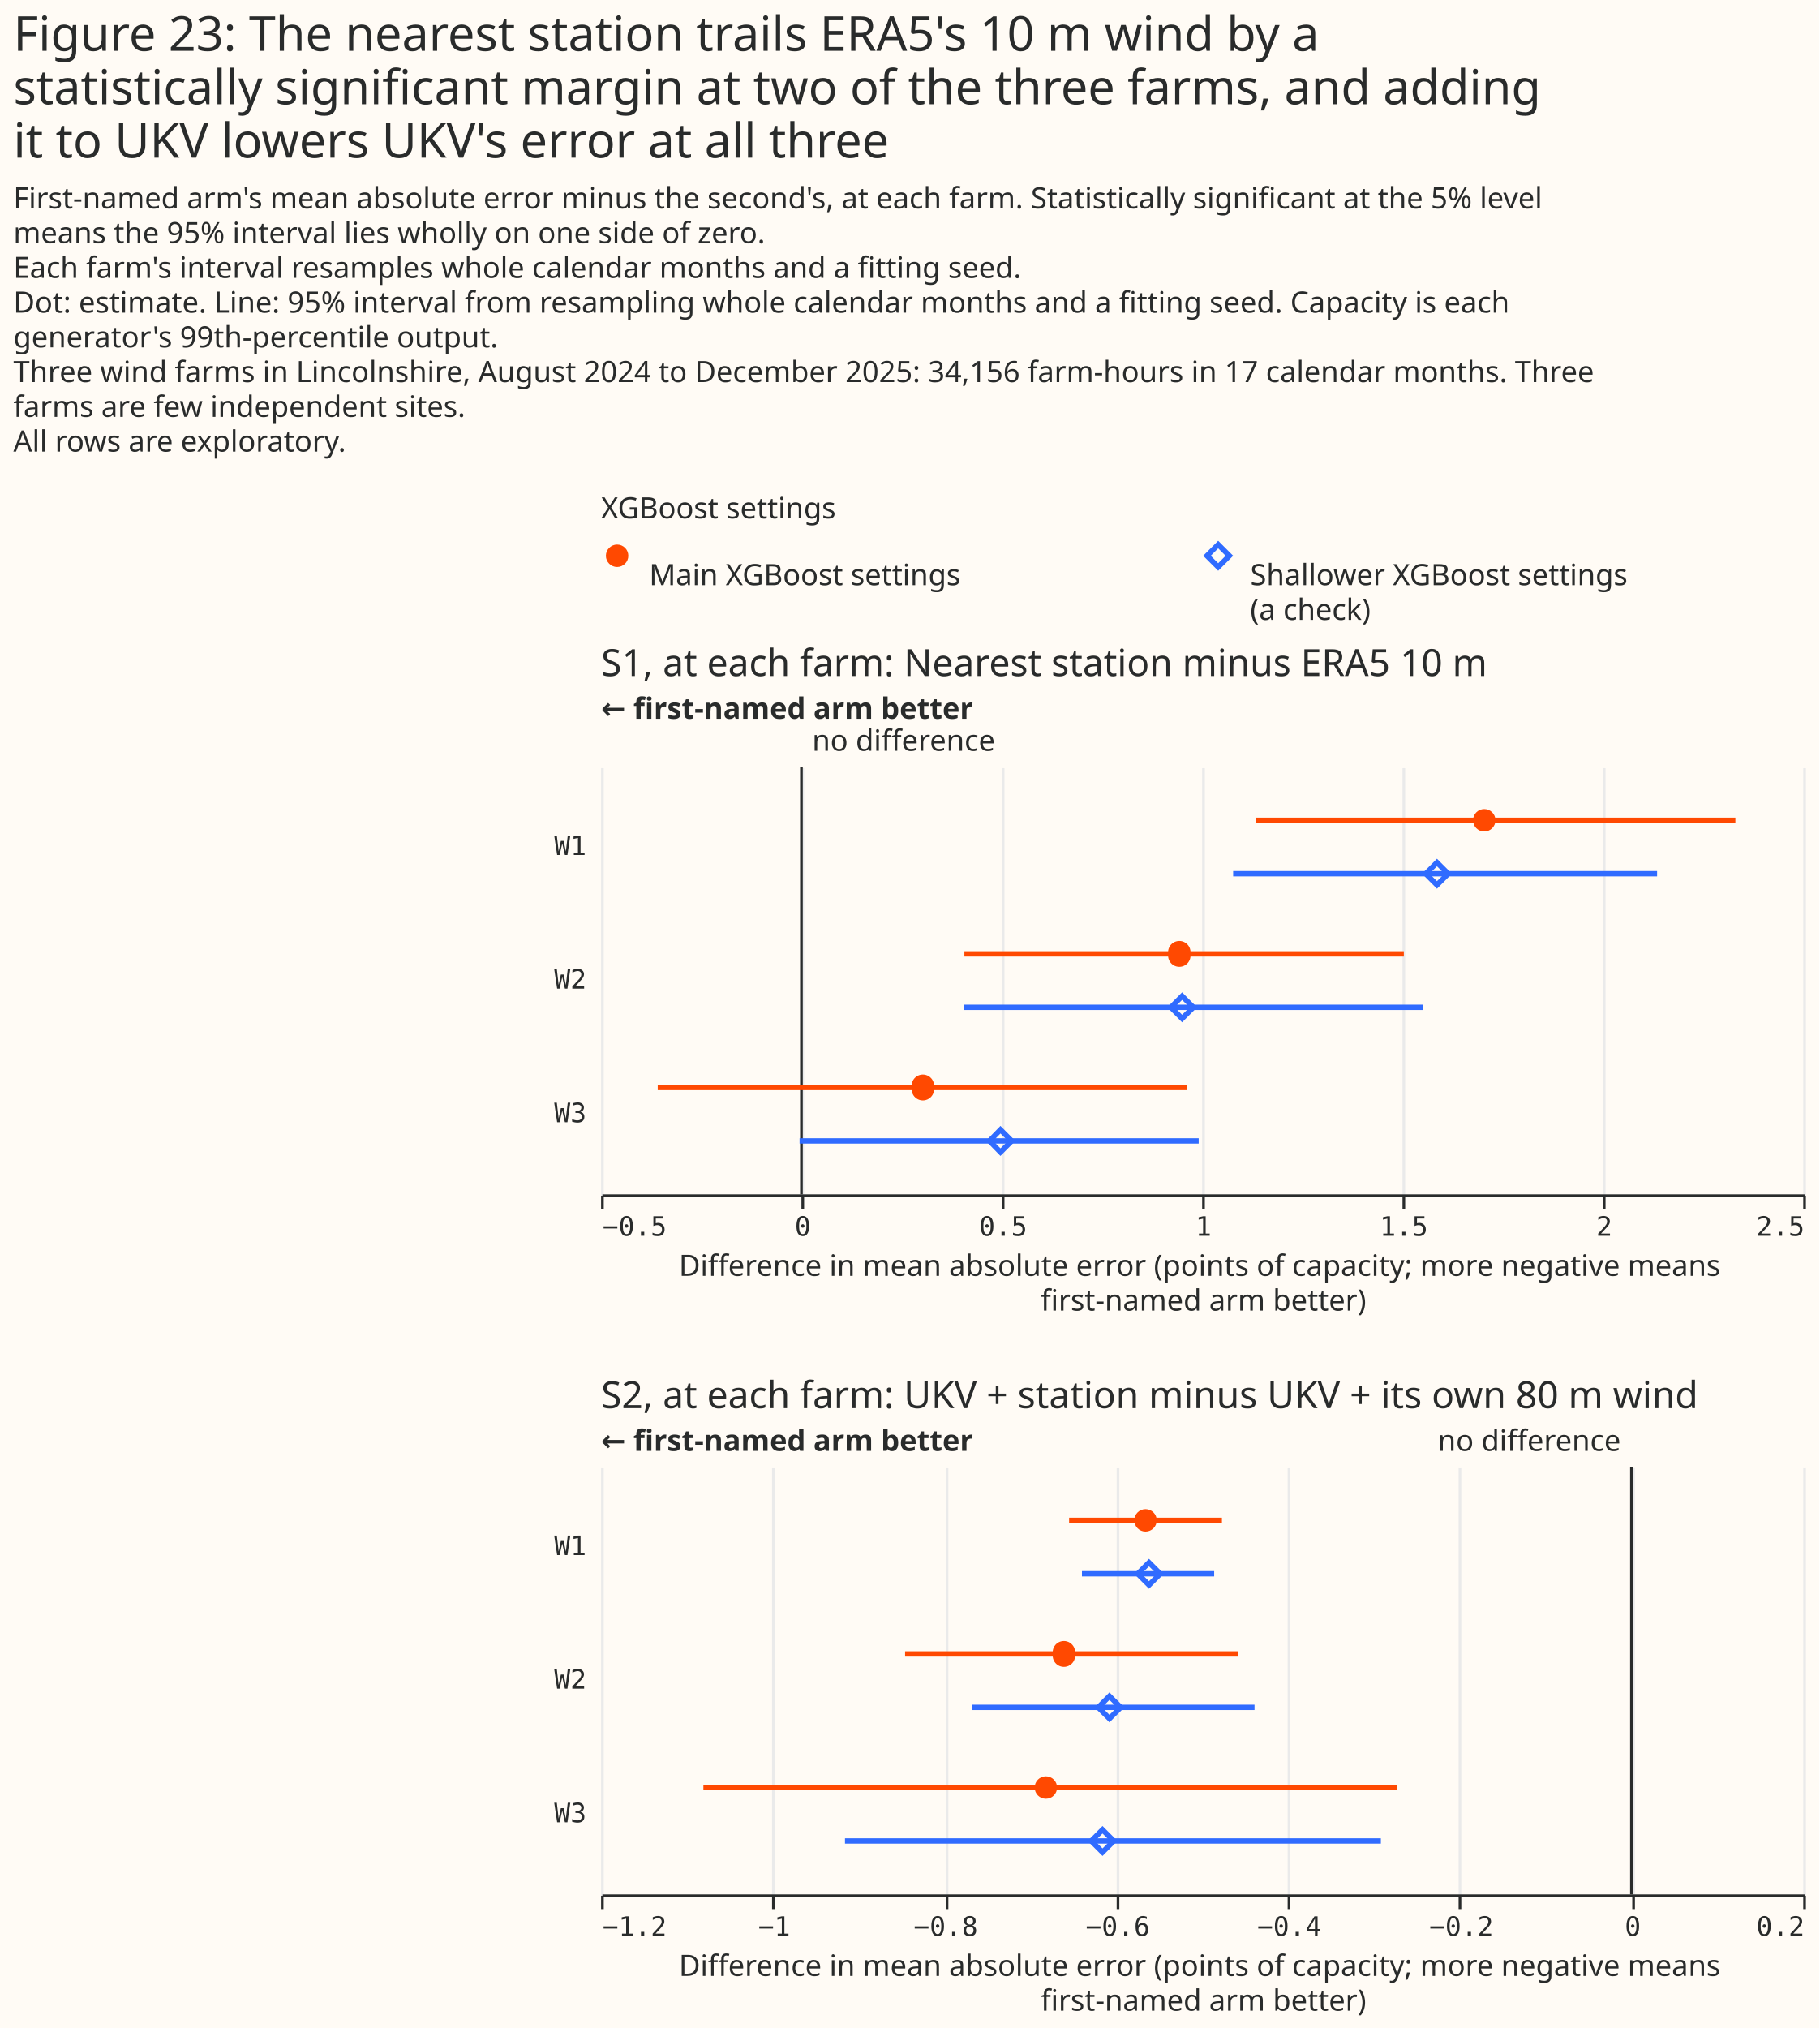
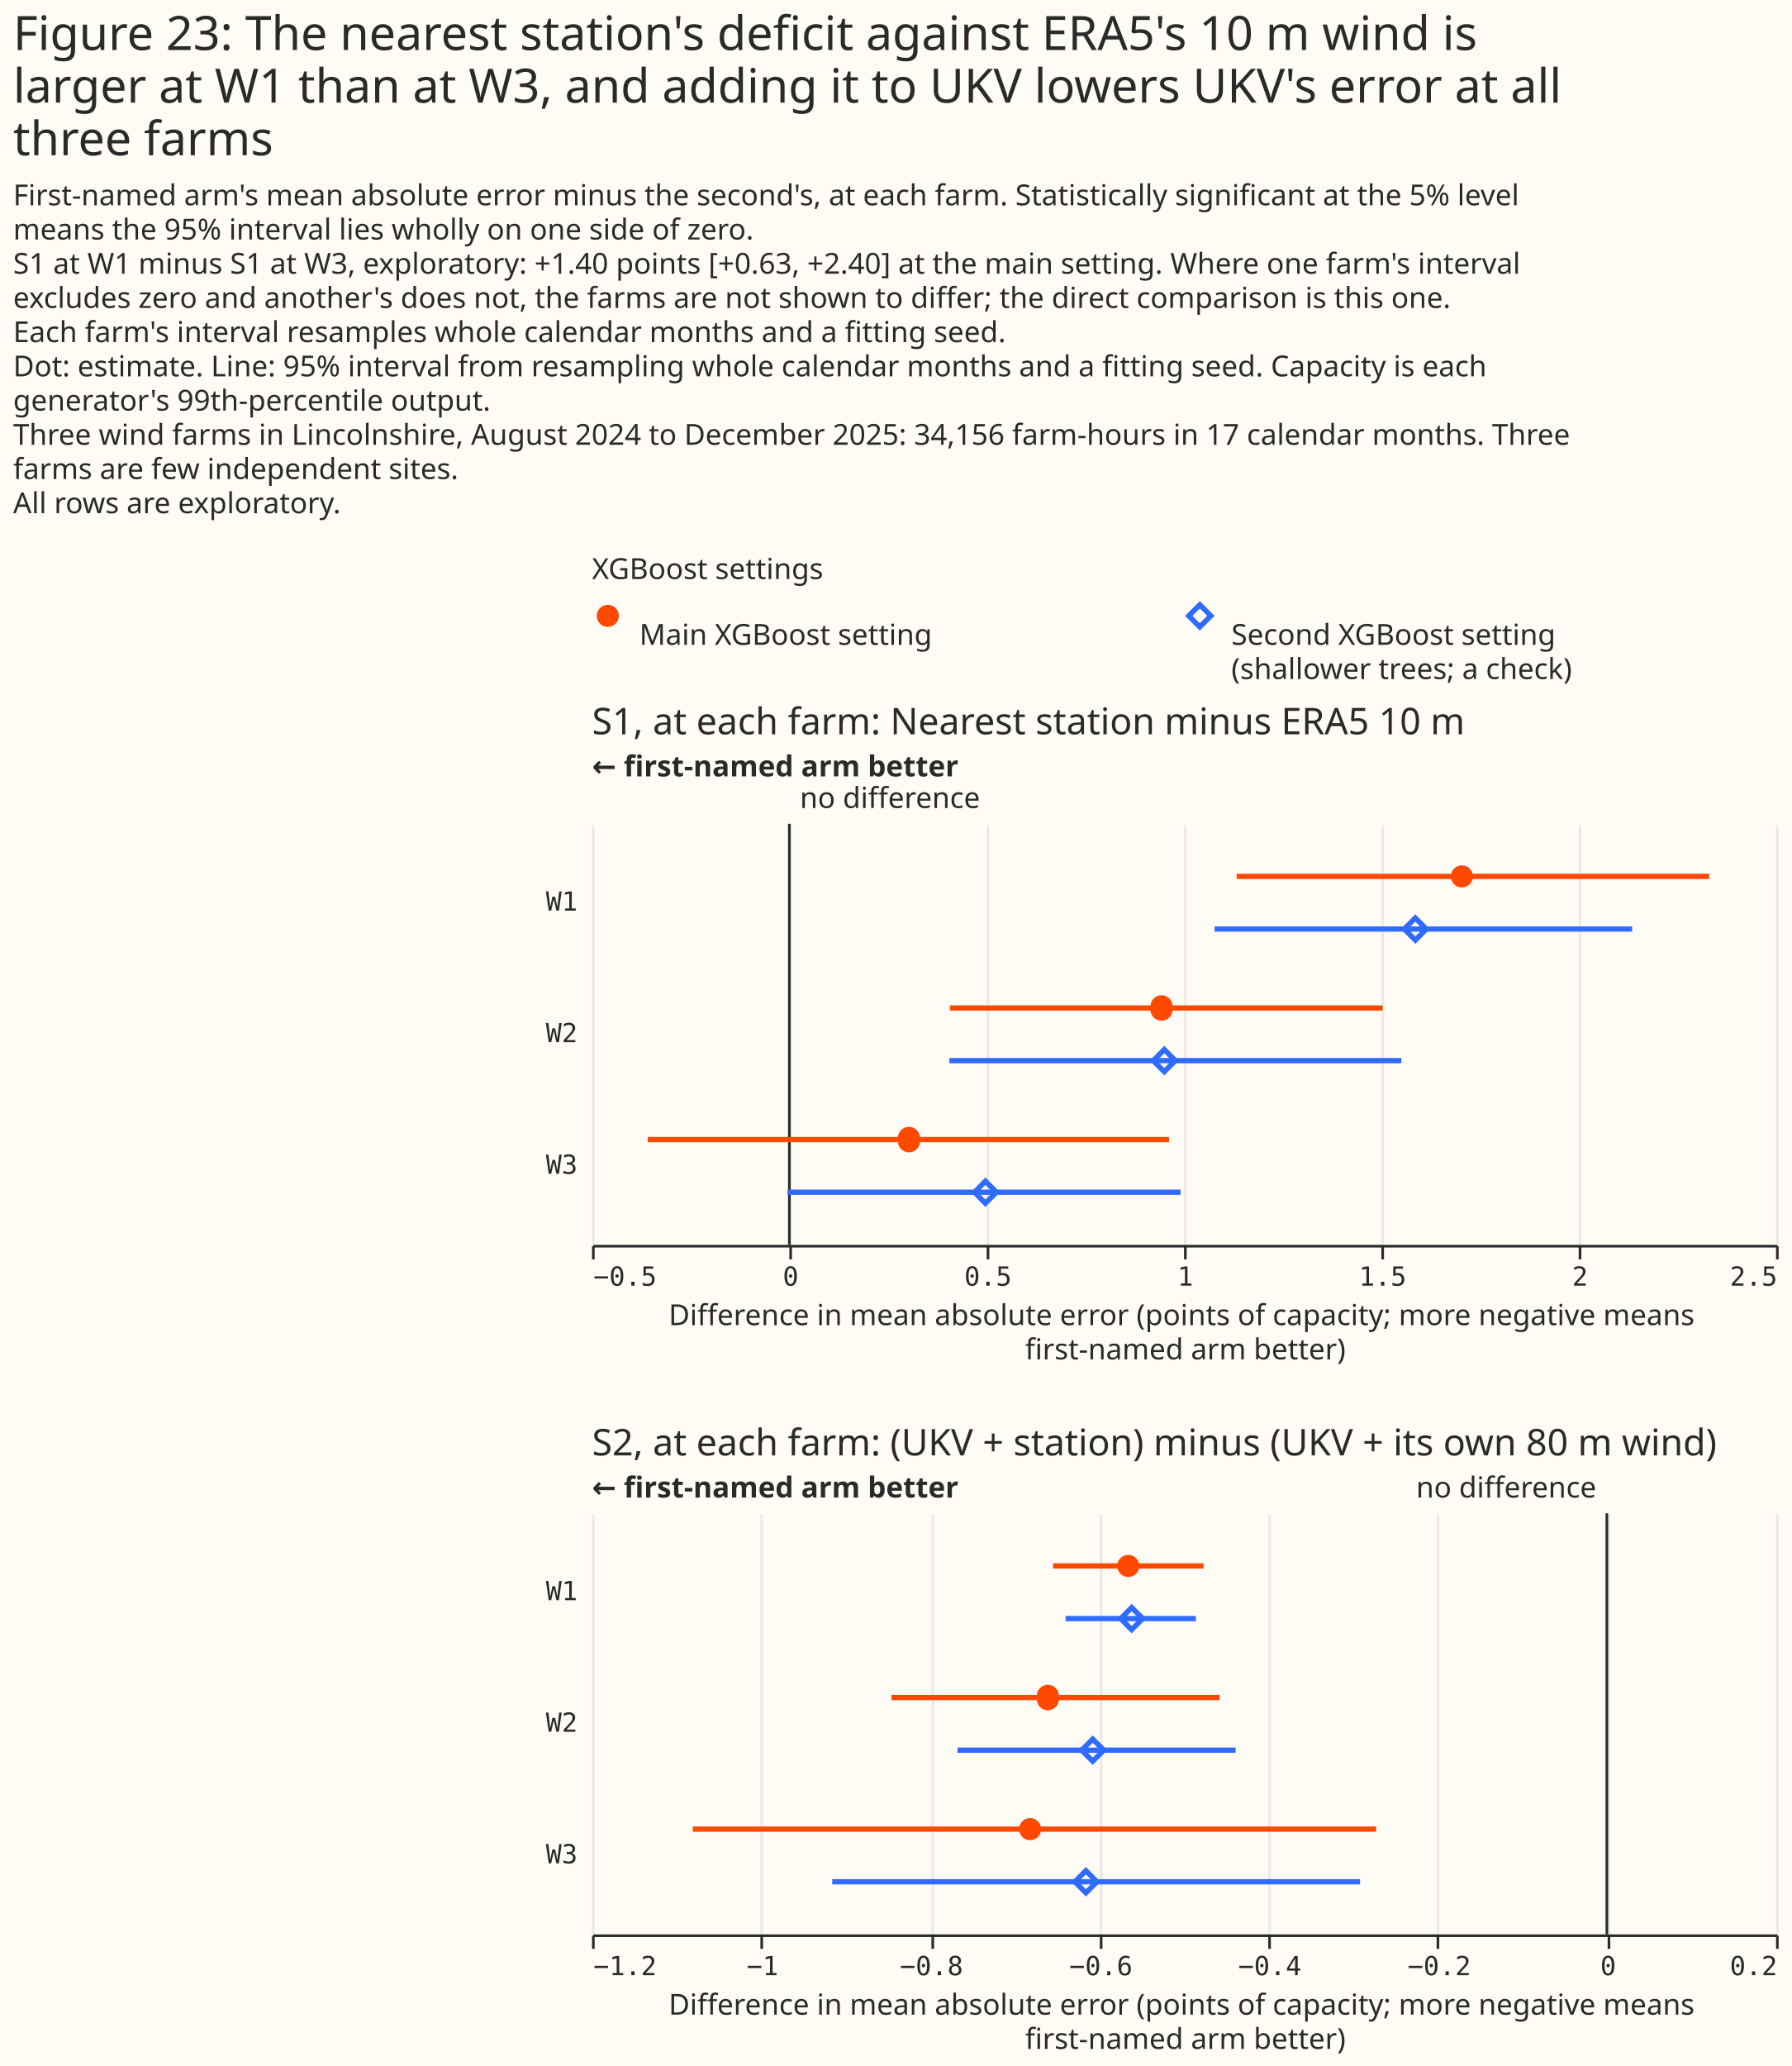
- <svg xmlns="http://www.w3.org/2000/svg" width="681" height="759" class="marks" viewBox="0 0 681 759">
-   <path fill="#fffbf5" d="M0 0h681v759H0z" />
+ <svg xmlns="http://www.w3.org/2000/svg" width="681" height="785" class="marks" viewBox="0 0 681 785">
+   <path fill="#fffbf5" d="M0 0h681v785H0z" />
  <g fill="none" stroke-miterlimit="10" aria-roledescription="group mark container" class="mark-group role-frame root">
-     <path d="M225 200h450z" aria-hidden="true" class="background" />
+     <path d="M225 226h450z" aria-hidden="true" class="background" />
    <g aria-roledescription="group mark container" class="mark-group role-scope concat_0_group">
      <g aria-roledescription="group mark container" class="mark-group role-scope concat_0_concat_0_group">
-         <path fill="#fffbf5" d="M225 200h450v29H225Z" aria-hidden="true" class="background" />
+         <path fill="#fffbf5" d="M225 226h450v29H225Z" aria-hidden="true" class="background" />
        <g aria-roledescription="symbol mark container" class="mark-symbol role-mark concat_0_concat_0_layer_0_marks">
-           <path fill="#ff4901" d="M235.2 208a4.2 4.2 0 1 1-8.4 0 4.2 4.2 0 1 1 8.4 0" aria-label="x: 6; colour: #FF4901; shape: circle" aria-roledescription="point" />
+           <path fill="#ff4901" d="M235.2 234a4.2 4.2 0 1 1-8.4 0 4.2 4.2 0 1 1 8.4 0" aria-label="x: 6; colour: #FF4901; shape: circle" aria-roledescription="point" />
        </g>
        <g aria-roledescription="symbol mark container" class="mark-symbol role-mark concat_0_concat_0_layer_1_marks">
-           <path stroke="#306bff" stroke-width="2" d="m451.8 208 4.2-4.2 4.2 4.2-4.2 4.2Z" aria-label="x: 231; colour: #306BFF; shape: diamond" aria-roledescription="point" />
+           <path stroke="#306bff" stroke-width="2" d="m451.8 234 4.2-4.2 4.2 4.2-4.2 4.2Z" aria-label="x: 231; colour: #306BFF; shape: diamond" aria-roledescription="point" />
        </g>
        <g fill="#292b2b" aria-roledescription="text mark container" class="mark-text role-mark concat_0_concat_0_layer_2_marks" font-family="Matter XH, DM Sans, sans-serif" font-size="11">
-           <text aria-label="x: 6; label: Main XGBoost settings" aria-roledescription="text mark" transform="translate(243 219)">Main XGBoost settings</text>
-           <text aria-label="x: 231; label: Shallower XGBoost settings (a check)" aria-roledescription="text mark" transform="translate(468 219)">
-             <tspan>Shallower XGBoost settings</tspan>
-             <tspan x="0" dy="13">(a check)</tspan>
+           <text aria-label="x: 6; label: Main XGBoost setting" aria-roledescription="text mark" transform="translate(243 245)">Main XGBoost setting</text>
+           <text aria-label="x: 231; label: Second XGBoost setting (shallower trees; a check)" aria-roledescription="text mark" transform="translate(468 245)">
+             <tspan>Second XGBoost setting</tspan>
+             <tspan x="0" dy="13">(shallower trees; a check)</tspan>
          </text>
        </g>
        <g class="mark-group role-title">
-           <text fill="#292b2b" aria-label="Title text 'XGBoost settings'" aria-roledescription="title" class="mark-text role-title-text" font-family="Matter XH, DM Sans, sans-serif" font-size="11" pointer-events="none" transform="translate(225 194)">XGBoost settings</text>
+           <text fill="#292b2b" aria-label="Title text 'XGBoost settings'" aria-roledescription="title" class="mark-text role-title-text" font-family="Matter XH, DM Sans, sans-serif" font-size="11" pointer-events="none" transform="translate(225 220)">XGBoost settings</text>
        </g>
      </g>
      <g aria-roledescription="group mark container" class="mark-group role-scope concat_0_concat_1_group">
-         <path fill="#fffbf5" d="M225 287h450v160H225Z" aria-hidden="true" class="background" />
+         <path fill="#fffbf5" d="M225 313h450v160H225Z" aria-hidden="true" class="background" />
        <g aria-hidden="true" class="mark-group role-axis">
-           <path stroke="#eaeaea" d="M225.5 447.5v-160m75 160v-160m75 160v-160m75 160v-160m75 160v-160m75 160v-160m75 160v-160" class="mark-rule role-axis-grid" pointer-events="none" />
+           <path stroke="#eaeaea" d="M225.5 473.5v-160m75 160v-160m75 160v-160m75 160v-160m75 160v-160m75 160v-160m75 160v-160" class="mark-rule role-axis-grid" pointer-events="none" />
        </g>
        <g aria-label="X-axis titled 'Difference in mean absolute error (points of capacity; more negative means first-named arm better)' for a linear scale with values from −0.5 to 2.5" aria-roledescription="axis" class="mark-group role-axis" pointer-events="none">
-           <path stroke="#292b2b" d="M225.5 447.5v5m75-5v5m75-5v5m75-5v5m75-5v5m75-5v5m75-5v5" class="mark-rule role-axis-tick" />
+           <path stroke="#292b2b" d="M225.5 473.5v5m75-5v5m75-5v5m75-5v5m75-5v5m75-5v5m75-5v5" class="mark-rule role-axis-tick" />
          <g fill="#292b2b" class="mark-text role-axis-label" font-family="Matter Semi Mono, Roboto Mono, monospace" font-size="10">
-             <text transform="translate(225.5 462.5)">−0.5</text>
-             <text text-anchor="middle" transform="translate(300.5 462.5)">0</text>
-             <text text-anchor="middle" transform="translate(375.5 462.5)">0.5</text>
-             <text text-anchor="middle" transform="translate(450.5 462.5)">1</text>
-             <text text-anchor="middle" transform="translate(525.5 462.5)">1.5</text>
-             <text text-anchor="middle" transform="translate(600.5 462.5)">2</text>
-             <text text-anchor="end" transform="translate(675.5 462.5)">2.5</text>
+             <text transform="translate(225.5 488.5)">−0.5</text>
+             <text text-anchor="middle" transform="translate(300.5 488.5)">0</text>
+             <text text-anchor="middle" transform="translate(375.5 488.5)">0.5</text>
+             <text text-anchor="middle" transform="translate(450.5 488.5)">1</text>
+             <text text-anchor="middle" transform="translate(525.5 488.5)">1.5</text>
+             <text text-anchor="middle" transform="translate(600.5 488.5)">2</text>
+             <text text-anchor="end" transform="translate(675.5 488.5)">2.5</text>
          </g>
-           <path stroke="#292b2b" d="M225.5 447.5h450" class="mark-rule role-axis-domain" />
-           <text fill="#292b2b" class="mark-text role-axis-title" font-family="Matter XH, DM Sans, sans-serif" font-size="11" text-anchor="middle" transform="translate(450.5 477.5)">
+           <path stroke="#292b2b" d="M225.5 473.5h450" class="mark-rule role-axis-domain" />
+           <text fill="#292b2b" class="mark-text role-axis-title" font-family="Matter XH, DM Sans, sans-serif" font-size="11" text-anchor="middle" transform="translate(450.5 503.5)">
            <tspan>Difference in mean absolute error (points of capacity; more negative means</tspan>
            <tspan x="0" dy="13">first-named arm better)</tspan>
          </text>
        </g>
        <g aria-label="Y-axis for a discrete scale with 3 values: W1, W2, W3" aria-roledescription="axis" class="mark-group role-axis">
          <g fill="#292b2b" class="mark-text role-axis-label" font-family="Matter Semi Mono, Roboto Mono, monospace" font-size="10" pointer-events="none" text-anchor="end">
-             <text transform="translate(219.5 320)">W1</text>
-             <text transform="translate(219.5 370)">W2</text>
-             <text transform="translate(219.5 420)">W3</text>
+             <text transform="translate(219.5 346)">W1</text>
+             <text transform="translate(219.5 396)">W2</text>
+             <text transform="translate(219.5 446)">W3</text>
          </g>
        </g>
        <g aria-roledescription="rule mark container" class="mark-rule role-mark concat_0_concat_1_layer_0_marks">
-           <path stroke="#292b2b" d="M300 287v160" aria-label="x: 0" aria-roledescription="rule mark" />
+           <path stroke="#292b2b" d="M300 313v160" aria-label="x: 0" aria-roledescription="rule mark" />
        </g>
        <g aria-roledescription="text mark container" class="mark-text role-mark concat_0_concat_1_layer_1_marks">
-           <text fill="#292b2b" aria-label="x: 0" aria-roledescription="text mark" font-family="Matter XH, DM Sans, sans-serif" font-size="11" transform="translate(304 281)">no difference</text>
+           <text fill="#292b2b" aria-label="x: 0" aria-roledescription="text mark" font-family="Matter XH, DM Sans, sans-serif" font-size="11" transform="translate(304 307)">no difference</text>
        </g>
        <g aria-roledescription="text mark container" class="mark-text role-mark concat_0_concat_1_layer_2_marks">
-           <text fill="#292b2b" aria-label="x: −0.5" aria-roledescription="text mark" font-family="Matter XH, DM Sans, sans-serif" font-size="11" font-weight="bold" transform="translate(225 269)">← first-named arm better</text>
+           <text fill="#292b2b" aria-label="x: −0.5" aria-roledescription="text mark" font-family="Matter XH, DM Sans, sans-serif" font-size="11" font-weight="bold" transform="translate(225 295)">← first-named arm better</text>
        </g>
-         <g stroke-width="2" aria-hidden="true" class="mark-rule role-mark concat_0_concat_1_layer_3_marks" clip-path="url(#a)" transform="translate(225 287)">
+         <g stroke-width="2" aria-hidden="true" class="mark-rule role-mark concat_0_concat_1_layer_3_marks" clip-path="url(#a)" transform="translate(225 313)">
          <path stroke="#ff4901" d="M245 20h179.6" />
          <path stroke="#306bff" d="M236.6 40h158.7" />
          <path stroke="#ff4901" d="M136 70h164.5" />
          <path stroke="#306bff" d="M135.8 90h171.8" />
          <path stroke="#ff4901" d="M21.2 120h198.1" />
          <path stroke="#306bff" d="M74.3 140h149.4" />
        </g>
-         <g fill="#ff4901" aria-hidden="true" class="mark-symbol role-mark concat_0_concat_1_layer_4_marks" clip-path="url(#b)" transform="translate(225 287)">
+         <g fill="#ff4901" aria-hidden="true" class="mark-symbol role-mark concat_0_concat_1_layer_4_marks" clip-path="url(#b)" transform="translate(225 313)">
          <path d="M334.8 20a4.2 4.2 0 1 1-8.4 0 4.2 4.2 0 1 1 8.4 0M220.6 70a4.2 4.2 0 1 1-8.3 0 4.2 4.2 0 1 1 8.3 0m-96 50a4.2 4.2 0 1 1-8.3 0 4.2 4.2 0 1 1 8.3 0" />
        </g>
-         <g stroke="#306bff" stroke-width="2" aria-hidden="true" class="mark-symbol role-mark concat_0_concat_1_layer_5_marks" clip-path="url(#c)" transform="translate(225 287)">
+         <g stroke="#306bff" stroke-width="2" aria-hidden="true" class="mark-symbol role-mark concat_0_concat_1_layer_5_marks" clip-path="url(#c)" transform="translate(225 313)">
          <path d="m308.7 40 4.2-4.2 4.2 4.2-4.2 4.2Zm-95.4 50 4.2-4.2 4.2 4.2-4.2 4.2Zm-67.9 50 4.1-4.2 4.2 4.2-4.2 4.2Z" />
        </g>
        <g class="mark-group role-title">
-           <text fill="#292b2b" aria-label="Title text 'S1, at each farm: Nearest station minus ERA5 10 m'" aria-roledescription="title" class="mark-text role-title-text" font-family="Matter XH, DM Sans, sans-serif" font-size="14" pointer-events="none" transform="translate(225 253)">S1, at each farm: Nearest station minus ERA5 10 m</text>
+           <text fill="#292b2b" aria-label="Title text 'S1, at each farm: Nearest station minus ERA5 10 m'" aria-roledescription="title" class="mark-text role-title-text" font-family="Matter XH, DM Sans, sans-serif" font-size="14" pointer-events="none" transform="translate(225 279)">S1, at each farm: Nearest station minus ERA5 10 m</text>
        </g>
      </g>
    </g>
    <g aria-roledescription="group mark container" class="mark-group role-scope concat_1_group">
-       <path fill="#fffbf5" d="M225 549h450v160H225Z" aria-hidden="true" class="background" />
+       <path fill="#fffbf5" d="M225 575h450v160H225Z" aria-hidden="true" class="background" />
      <g aria-hidden="true" class="mark-group role-axis">
-         <path stroke="#eaeaea" d="M225.5 709.5v-160m64 160v-160m65 160v-160m64 160v-160m64 160v-160m64 160v-160m65 160v-160m64 160v-160" class="mark-rule role-axis-grid" pointer-events="none" />
+         <path stroke="#eaeaea" d="M225.5 735.5v-160m64 160v-160m65 160v-160m64 160v-160m64 160v-160m64 160v-160m65 160v-160m64 160v-160" class="mark-rule role-axis-grid" pointer-events="none" />
      </g>
      <g aria-label="X-axis titled 'Difference in mean absolute error (points of capacity; more negative means first-named arm better)' for a linear scale with values from −1.2 to 0.2" aria-roledescription="axis" class="mark-group role-axis" pointer-events="none">
-         <path stroke="#292b2b" d="M225.5 709.5v5m64-5v5m65-5v5m64-5v5m64-5v5m64-5v5m65-5v5m64-5v5" class="mark-rule role-axis-tick" />
+         <path stroke="#292b2b" d="M225.5 735.5v5m64-5v5m65-5v5m64-5v5m64-5v5m64-5v5m65-5v5m64-5v5" class="mark-rule role-axis-tick" />
        <g fill="#292b2b" class="mark-text role-axis-label" font-family="Matter Semi Mono, Roboto Mono, monospace" font-size="10">
-           <text transform="translate(225.5 724.5)">−1.2</text>
-           <text text-anchor="middle" transform="translate(289.8 724.5)">−1</text>
-           <text text-anchor="middle" transform="translate(354 724.5)">−0.8</text>
-           <text text-anchor="middle" transform="translate(418.4 724.5)">−0.6</text>
-           <text text-anchor="middle" transform="translate(482.6 724.5)">−0.4</text>
-           <text text-anchor="middle" transform="translate(547 724.5)">−0.2</text>
-           <text text-anchor="middle" transform="translate(611.2 724.5)">0</text>
-           <text text-anchor="end" transform="translate(675.5 724.5)">0.2</text>
+           <text transform="translate(225.5 750.5)">−1.2</text>
+           <text text-anchor="middle" transform="translate(289.8 750.5)">−1</text>
+           <text text-anchor="middle" transform="translate(354 750.5)">−0.8</text>
+           <text text-anchor="middle" transform="translate(418.4 750.5)">−0.6</text>
+           <text text-anchor="middle" transform="translate(482.6 750.5)">−0.4</text>
+           <text text-anchor="middle" transform="translate(547 750.5)">−0.2</text>
+           <text text-anchor="middle" transform="translate(611.2 750.5)">0</text>
+           <text text-anchor="end" transform="translate(675.5 750.5)">0.2</text>
        </g>
-         <path stroke="#292b2b" d="M225.5 709.5h450" class="mark-rule role-axis-domain" />
-         <text fill="#292b2b" class="mark-text role-axis-title" font-family="Matter XH, DM Sans, sans-serif" font-size="11" text-anchor="middle" transform="translate(450.5 739.5)">
+         <path stroke="#292b2b" d="M225.5 735.5h450" class="mark-rule role-axis-domain" />
+         <text fill="#292b2b" class="mark-text role-axis-title" font-family="Matter XH, DM Sans, sans-serif" font-size="11" text-anchor="middle" transform="translate(450.5 765.5)">
          <tspan>Difference in mean absolute error (points of capacity; more negative means</tspan>
          <tspan x="0" dy="13">first-named arm better)</tspan>
        </text>
      </g>
      <g aria-label="Y-axis for a discrete scale with 3 values: W1, W2, W3" aria-roledescription="axis" class="mark-group role-axis">
        <g fill="#292b2b" class="mark-text role-axis-label" font-family="Matter Semi Mono, Roboto Mono, monospace" font-size="10" pointer-events="none" text-anchor="end">
-           <text transform="translate(219.5 582)">W1</text>
-           <text transform="translate(219.5 632)">W2</text>
-           <text transform="translate(219.5 682)">W3</text>
+           <text transform="translate(219.5 608)">W1</text>
+           <text transform="translate(219.5 658)">W2</text>
+           <text transform="translate(219.5 708)">W3</text>
        </g>
      </g>
      <g aria-roledescription="rule mark container" class="mark-rule role-mark concat_1_layer_0_marks">
-         <path stroke="#292b2b" d="M610.7 549v160" aria-label="x: 0" aria-roledescription="rule mark" />
+         <path stroke="#292b2b" d="M610.7 575v160" aria-label="x: 0" aria-roledescription="rule mark" />
      </g>
      <g aria-roledescription="text mark container" class="mark-text role-mark concat_1_layer_1_marks">
-         <text fill="#292b2b" aria-label="x: 0" aria-roledescription="text mark" font-family="Matter XH, DM Sans, sans-serif" font-size="11" text-anchor="end" transform="translate(606.7 543)">no difference</text>
+         <text fill="#292b2b" aria-label="x: 0" aria-roledescription="text mark" font-family="Matter XH, DM Sans, sans-serif" font-size="11" text-anchor="end" transform="translate(606.7 569)">no difference</text>
      </g>
      <g aria-roledescription="text mark container" class="mark-text role-mark concat_1_layer_2_marks">
-         <text fill="#292b2b" aria-label="x: −1.2" aria-roledescription="text mark" font-family="Matter XH, DM Sans, sans-serif" font-size="11" font-weight="bold" transform="translate(225 543)">← first-named arm better</text>
+         <text fill="#292b2b" aria-label="x: −1.2" aria-roledescription="text mark" font-family="Matter XH, DM Sans, sans-serif" font-size="11" font-weight="bold" transform="translate(225 569)">← first-named arm better</text>
      </g>
-       <g stroke-width="2" aria-hidden="true" class="mark-rule role-mark concat_1_layer_3_marks" clip-path="url(#d)" transform="translate(225 549)">
+       <g stroke-width="2" aria-hidden="true" class="mark-rule role-mark concat_1_layer_3_marks" clip-path="url(#d)" transform="translate(225 575)">
        <path stroke="#ff4901" d="M175.2 20h57.2" />
        <path stroke="#306bff" d="M180 40h49.5" />
        <path stroke="#ff4901" d="M113.8 70h124.7" />
        <path stroke="#306bff" d="M138.9 90h105.7" />
        <path stroke="#ff4901" d="M38.3 120H298" />
        <path stroke="#306bff" d="M91.3 140h200.6" />
      </g>
-       <g fill="#ff4901" aria-hidden="true" class="mark-symbol role-mark concat_1_layer_4_marks" clip-path="url(#e)" transform="translate(225 549)">
+       <g fill="#ff4901" aria-hidden="true" class="mark-symbol role-mark concat_1_layer_4_marks" clip-path="url(#e)" transform="translate(225 575)">
        <path d="M208 20a4.2 4.2 0 1 1-8.4 0 4.2 4.2 0 1 1 8.4 0m-30.6 50a4.2 4.2 0 1 1-8.3 0 4.2 4.2 0 1 1 8.3 0m-6.7 50a4.2 4.2 0 1 1-8.4 0 4.2 4.2 0 1 1 8.4 0" />
      </g>
-       <g stroke="#306bff" stroke-width="2" aria-hidden="true" class="mark-symbol role-mark concat_1_layer_5_marks" clip-path="url(#f)" transform="translate(225 549)">
+       <g stroke="#306bff" stroke-width="2" aria-hidden="true" class="mark-symbol role-mark concat_1_layer_5_marks" clip-path="url(#f)" transform="translate(225 575)">
        <path d="m200.9 40 4.2-4.2 4.2 4.2-4.2 4.2Zm-14.8 50 4.2-4.2 4.2 4.2-4.2 4.2Zm-2.6 50 4.2-4.2 4.2 4.2-4.2 4.2Z" />
      </g>
      <g class="mark-group role-title">
-         <text fill="#292b2b" aria-label="Title text 'S2, at each farm: UKV + station minus UKV + its own 80 m wind'" aria-roledescription="title" class="mark-text role-title-text" font-family="Matter XH, DM Sans, sans-serif" font-size="14" pointer-events="none" transform="translate(225 527)">S2, at each farm: UKV + station minus UKV + its own 80 m wind</text>
+         <text fill="#292b2b" aria-label="Title text 'S2, at each farm: (UKV + station) minus (UKV + its own 80 m wind)'" aria-roledescription="title" class="mark-text role-title-text" font-family="Matter XH, DM Sans, sans-serif" font-size="14" pointer-events="none" transform="translate(225 553)">S2, at each farm: (UKV + station) minus (UKV + its own 80 m wind)</text>
      </g>
    </g>
    <g fill="#292b2b" class="mark-group role-title" font-family="Matter XH, DM Sans, sans-serif" pointer-events="none">
-       <text aria-label="Title text 'Figure 23: The nearest station trails ERA5's 10 m wind by a statistically significant margin at two of the three farms, and adding it to UKV lowers UKV's error at all three'" aria-roledescription="title" class="mark-text role-title-text" font-size="18" transform="translate(5 19)">
-         <tspan>Figure 23: The nearest station trails ERA5's 10 m wind by a</tspan>
-         <tspan x="0" dy="20">statistically significant margin at two of the three farms, and adding</tspan>
-         <tspan x="0" dy="20">it to UKV lowers UKV's error at all three</tspan>
+       <text aria-label="Title text 'Figure 23: The nearest station's deficit against ERA5's 10 m wind is larger at W1 than at W3, and adding it to UKV lowers UKV's error at all three farms'" aria-roledescription="title" class="mark-text role-title-text" font-size="18" transform="translate(5 19)">
+         <tspan>Figure 23: The nearest station's deficit against ERA5's 10 m wind is</tspan>
+         <tspan x="0" dy="20">larger at W1 than at W3, and adding it to UKV lowers UKV's error at all</tspan>
+         <tspan x="0" dy="20">three farms</tspan>
      </text>
-       <text aria-label="Subtitle text 'First-named arm's mean absolute error minus the second's, at each farm. Statistically significant at the 5% level means the 95% interval lies wholly on one side of zero. Each farm's interval resamples whole calendar months and a fitting seed. Dot: estimate. Line: 95% interval from resampling whole calendar months and a fitting seed. Capacity is each generator's 99th-percentile output. Three wind farms in Lincolnshire, August 2024 to December 2025: 34,156 farm-hours in 17 calendar months. Three farms are few independent sites. All rows are exploratory.'" aria-roledescription="subtitle" class="mark-text role-title-subtitle" font-size="11" transform="translate(5 78)">
+       <text aria-label="Subtitle text 'First-named arm's mean absolute error minus the second's, at each farm. Statistically significant at the 5% level means the 95% interval lies wholly on one side of zero. S1 at W1 minus S1 at W3, exploratory: +1.40 points [+0.63, +2.40] at the main setting. Where one farm's interval excludes zero and another's does not, the farms are not shown to differ; the direct comparison is this one. Each farm's interval resamples whole calendar months and a fitting seed. Dot: estimate. Line: 95% interval from resampling whole calendar months and a fitting seed. Capacity is each generator's 99th-percentile output. Three wind farms in Lincolnshire, August 2024 to December 2025: 34,156 farm-hours in 17 calendar months. Three farms are few independent sites. All rows are exploratory.'" aria-roledescription="subtitle" class="mark-text role-title-subtitle" font-size="11" transform="translate(5 78)">
        <tspan>First-named arm's mean absolute error minus the second's, at each farm. Statistically significant at the 5% level</tspan>
        <tspan x="0" dy="13">means the 95% interval lies wholly on one side of zero.</tspan>
+         <tspan x="0" dy="13">S1 at W1 minus S1 at W3, exploratory: +1.40 points [+0.63, +2.40] at the main setting. Where one farm's interval</tspan>
+         <tspan x="0" dy="13">excludes zero and another's does not, the farms are not shown to differ; the direct comparison is this one.</tspan>
        <tspan x="0" dy="13">Each farm's interval resamples whole calendar months and a fitting seed.</tspan>
        <tspan x="0" dy="13">Dot: estimate. Line: 95% interval from resampling whole calendar months and a fitting seed. Capacity is each</tspan>
        <tspan x="0" dy="13">generator's 99th-percentile output.</tspan>
        <tspan x="0" dy="13">Three wind farms in Lincolnshire, August 2024 to December 2025: 34,156 farm-hours in 17 calendar months. Three</tspan>
        <tspan x="0" dy="13">farms are few independent sites.</tspan>
        <tspan x="0" dy="13">All rows are exploratory.</tspan>
      </text>
    </g>
  </g>
  <defs>
    <clipPath id="a">
      <path d="M0 0h450v160H0z" />
    </clipPath>
    <clipPath id="b">
      <path d="M0 0h450v160H0z" />
    </clipPath>
    <clipPath id="c">
      <path d="M0 0h450v160H0z" />
    </clipPath>
    <clipPath id="d">
      <path d="M0 0h450v160H0z" />
    </clipPath>
    <clipPath id="e">
      <path d="M0 0h450v160H0z" />
    </clipPath>
    <clipPath id="f">
      <path d="M0 0h450v160H0z" />
    </clipPath>
  </defs>
</svg>
